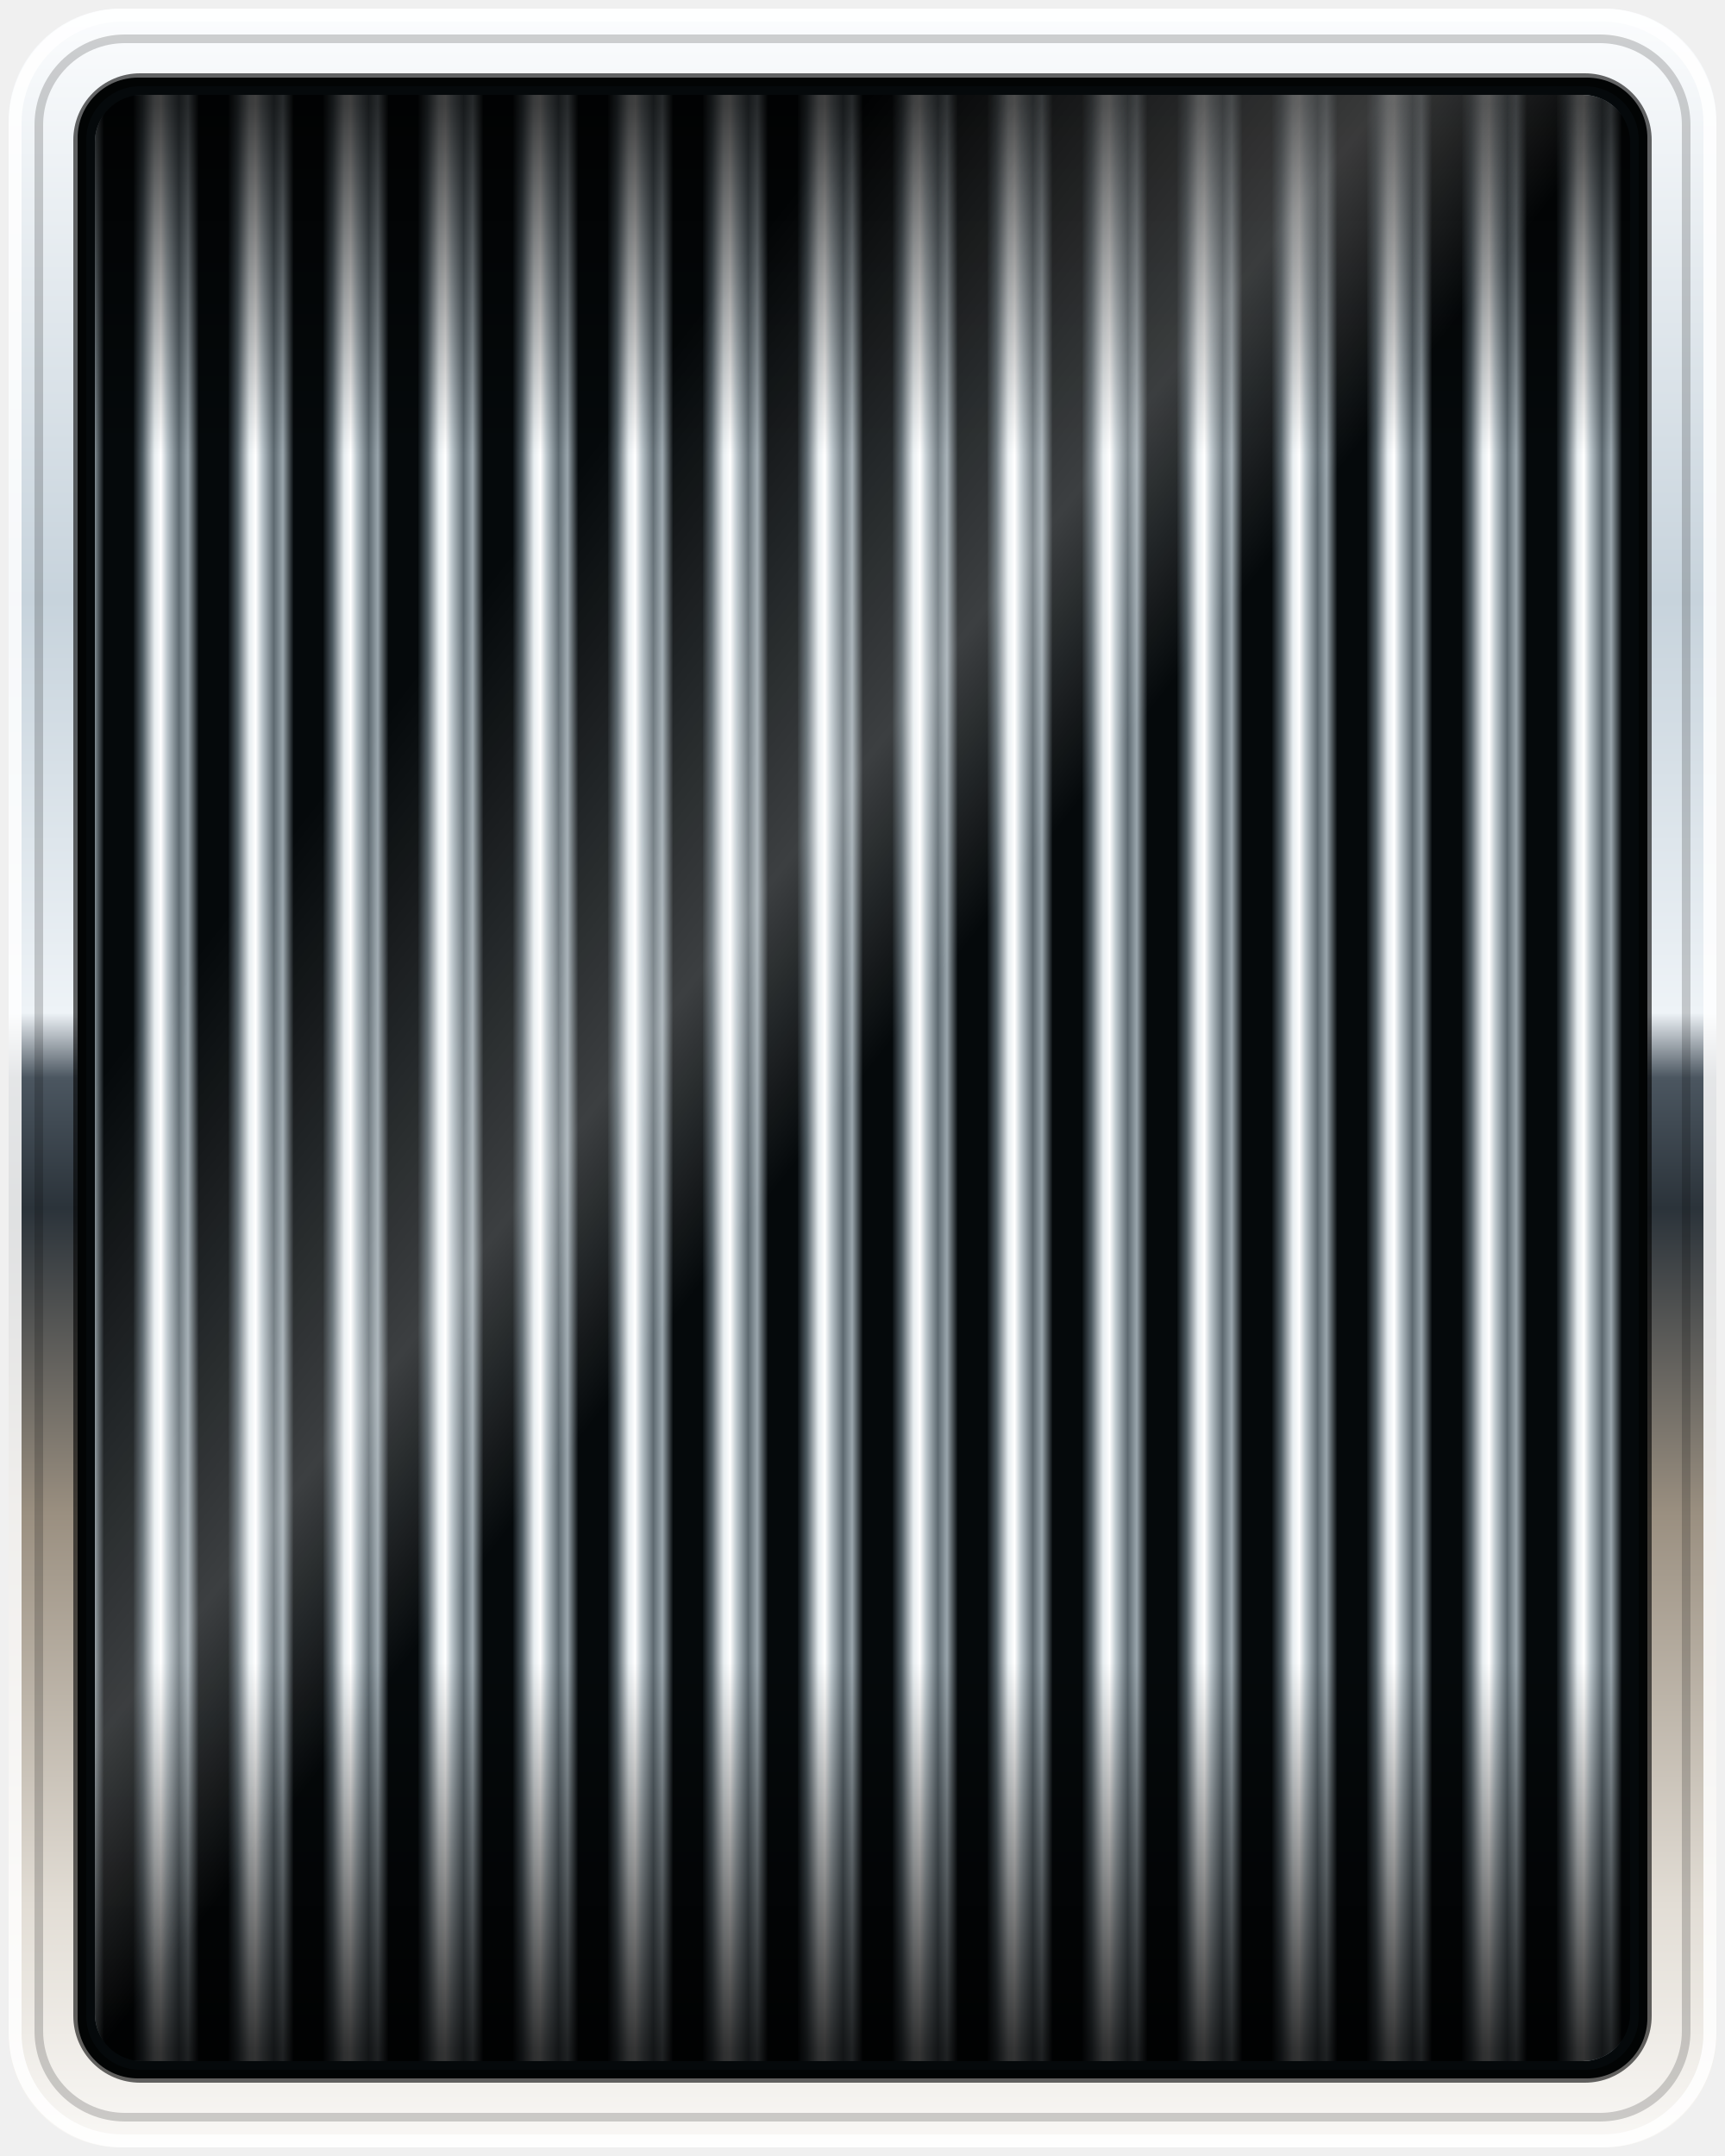
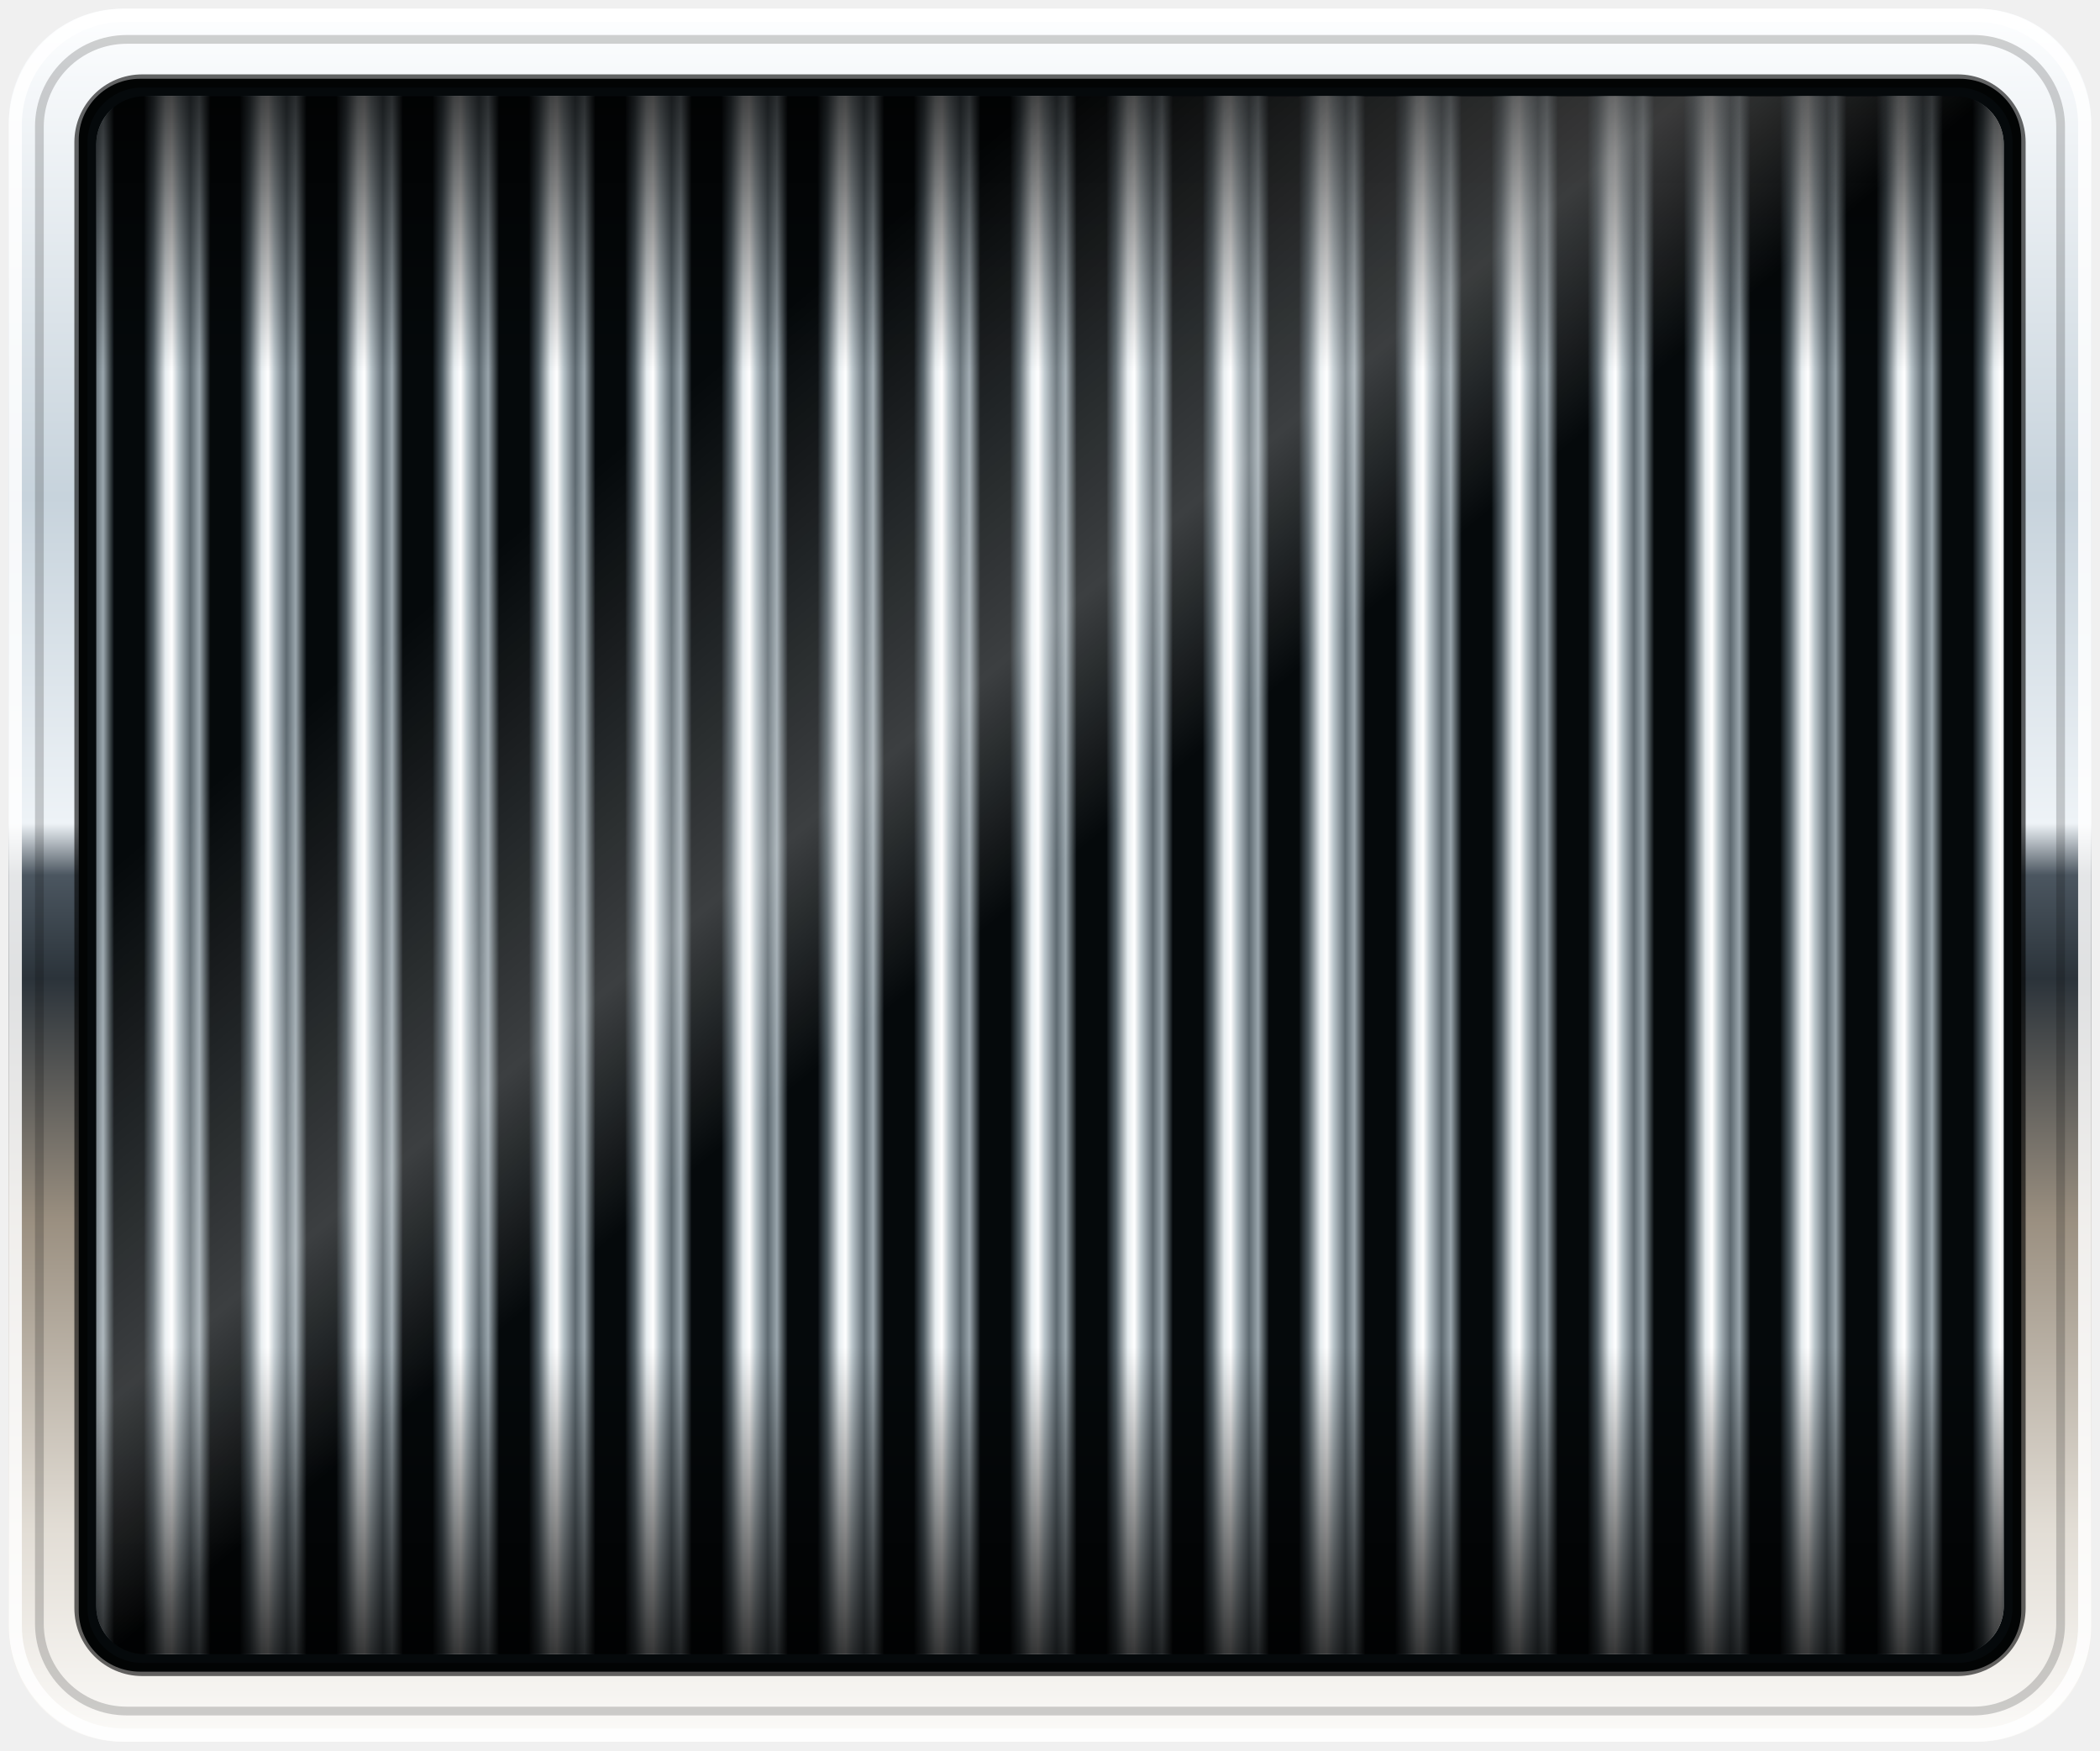
- <svg xmlns="http://www.w3.org/2000/svg" viewBox="0 0 400 500" preserveAspectRatio="xMidYMid slice">
+ <svg xmlns="http://www.w3.org/2000/svg" viewBox="0 0 480 400" preserveAspectRatio="xMidYMid slice">
  <defs>
    <linearGradient id="surround" x1="0" y1="0" x2="0" y2="1">
      <stop offset="0" stop-color="#fdfeff" />
      <stop offset="0.28" stop-color="#c7d3dc" />
      <stop offset="0.47" stop-color="#eef3f7" />
      <stop offset="0.5" stop-color="#4b5660" />
      <stop offset="0.56" stop-color="#2b333a" />
      <stop offset="0.7" stop-color="#9a8f80" />
      <stop offset="0.88" stop-color="#e2ddd5" />
      <stop offset="1" stop-color="#fbfaf8" />
    </linearGradient>
    <linearGradient id="slat" x1="0" y1="0" x2="1" y2="0">
      <stop offset="0" stop-color="#0b1013" />
      <stop offset="0.14" stop-color="#4f5b62" />
      <stop offset="0.32" stop-color="#e7edf0" />
      <stop offset="0.42" stop-color="#ffffff" />
      <stop offset="0.52" stop-color="#b9c4ca" />
      <stop offset="0.7" stop-color="#5d6970" />
      <stop offset="0.84" stop-color="#9aa6ad" />
      <stop offset="1" stop-color="#0b1013" />
    </linearGradient>
    <linearGradient id="depth" x1="0" y1="0" x2="0" y2="1">
      <stop offset="0" stop-color="#000" stop-opacity="0.75" />
      <stop offset="0.18" stop-color="#000" stop-opacity="0" />
      <stop offset="0.8" stop-color="#000" stop-opacity="0" />
      <stop offset="1" stop-color="#000" stop-opacity="0.8" />
    </linearGradient>
    <linearGradient id="sheen" x1="0" y1="0" x2="1" y2="1">
      <stop offset="0.25" stop-color="#fff" stop-opacity="0" />
      <stop offset="0.42" stop-color="#fff" stop-opacity="0.22" />
      <stop offset="0.5" stop-color="#fff" stop-opacity="0" />
    </linearGradient>
-     <pattern id="slats" width="22" height="500" patternUnits="userSpaceOnUse" x="6">
-       <rect width="22" height="500" fill="#05090b" />
-       <rect x="3" width="15" height="500" fill="url(#slat)" />
+     <pattern id="slats" width="22" height="400" patternUnits="userSpaceOnUse" x="8">
+       <rect width="22" height="400" fill="#05090b" />
+       <rect x="3" width="15" height="400" fill="url(#slat)" />
    </pattern>
  </defs>
-   <rect x="2" y="2" width="396" height="496" rx="26" fill="url(#surround)" />
-   <rect x="3.5" y="3.5" width="393" height="493" rx="25" fill="none" stroke="#ffffff" stroke-opacity="0.85" stroke-width="3" />
-   <rect x="9" y="9" width="382" height="482" rx="20" fill="none" stroke="#000000" stroke-opacity="0.18" stroke-width="2" />
-   <rect x="18" y="18" width="364" height="464" rx="14" fill="#05090b" />
-   <rect x="22" y="22" width="356" height="456" rx="11" fill="url(#slats)" />
-   <rect x="22" y="22" width="356" height="456" rx="11" fill="url(#depth)" />
-   <rect x="22" y="22" width="356" height="456" rx="11" fill="url(#sheen)" />
-   <rect x="18.5" y="18.5" width="363" height="463" rx="14" fill="none" stroke="#000" stroke-opacity="0.6" stroke-width="3" />
+   <rect x="2" y="2" width="476" height="396" rx="26" fill="url(#surround)" />
+   <rect x="3.5" y="3.5" width="473" height="393" rx="25" fill="none" stroke="#ffffff" stroke-opacity="0.85" stroke-width="3" />
+   <rect x="9" y="9" width="462" height="382" rx="20" fill="none" stroke="#000000" stroke-opacity="0.18" stroke-width="2" />
+   <rect x="18" y="18" width="444" height="364" rx="14" fill="#05090b" />
+   <rect x="22" y="22" width="436" height="356" rx="11" fill="url(#slats)" />
+   <rect x="22" y="22" width="436" height="356" rx="11" fill="url(#depth)" />
+   <rect x="22" y="22" width="436" height="356" rx="11" fill="url(#sheen)" />
+   <rect x="18.5" y="18.5" width="443" height="363" rx="14" fill="none" stroke="#000" stroke-opacity="0.6" stroke-width="3" />
</svg>
